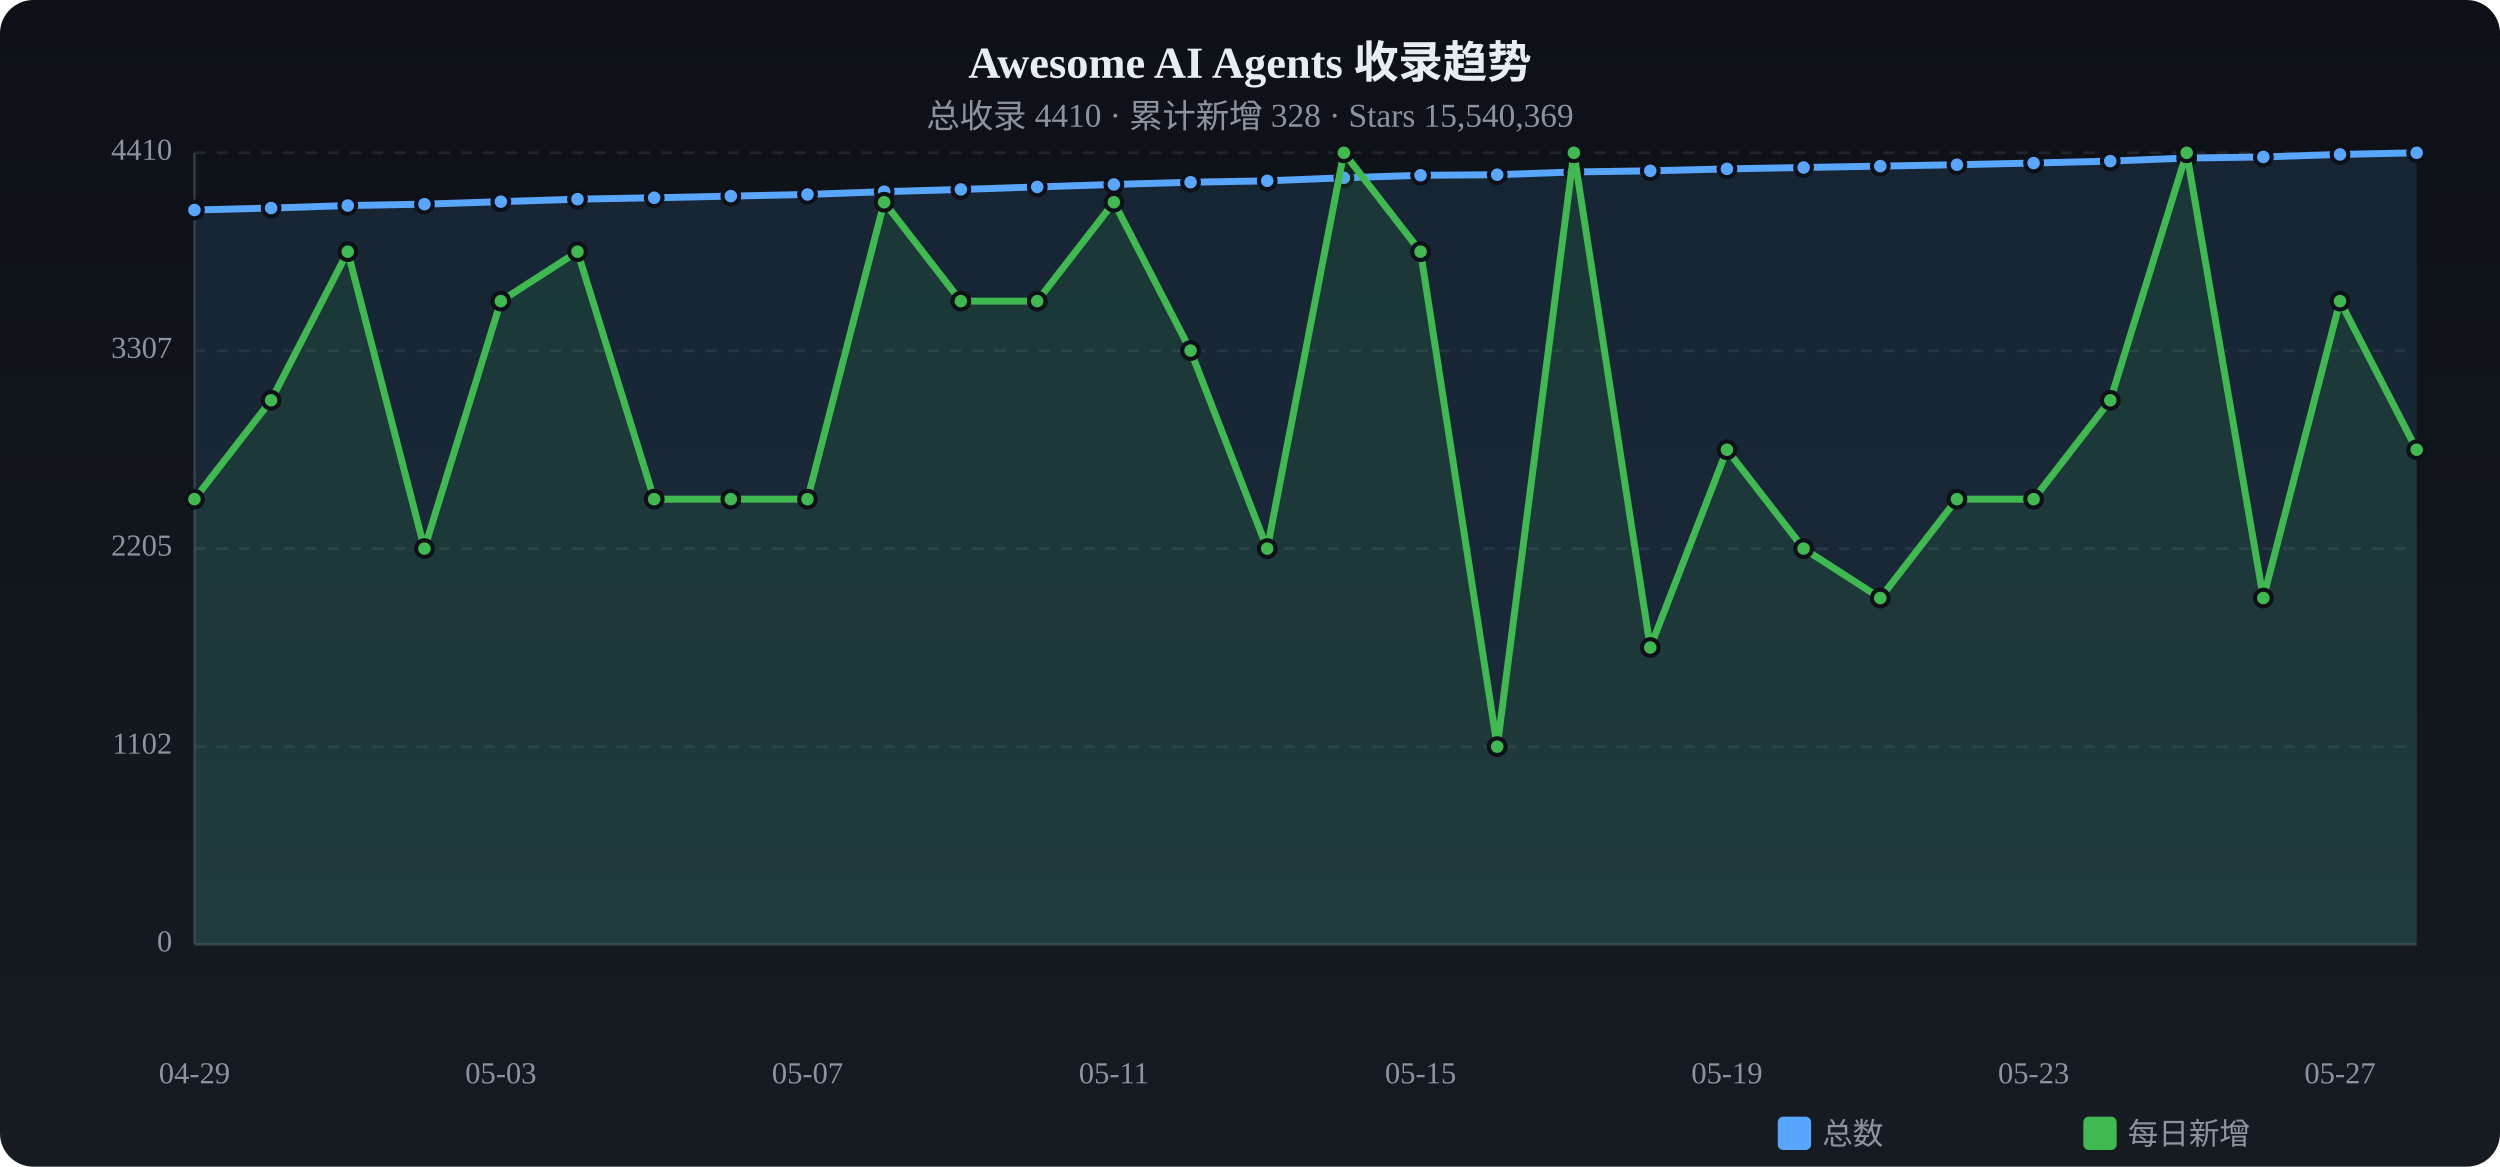
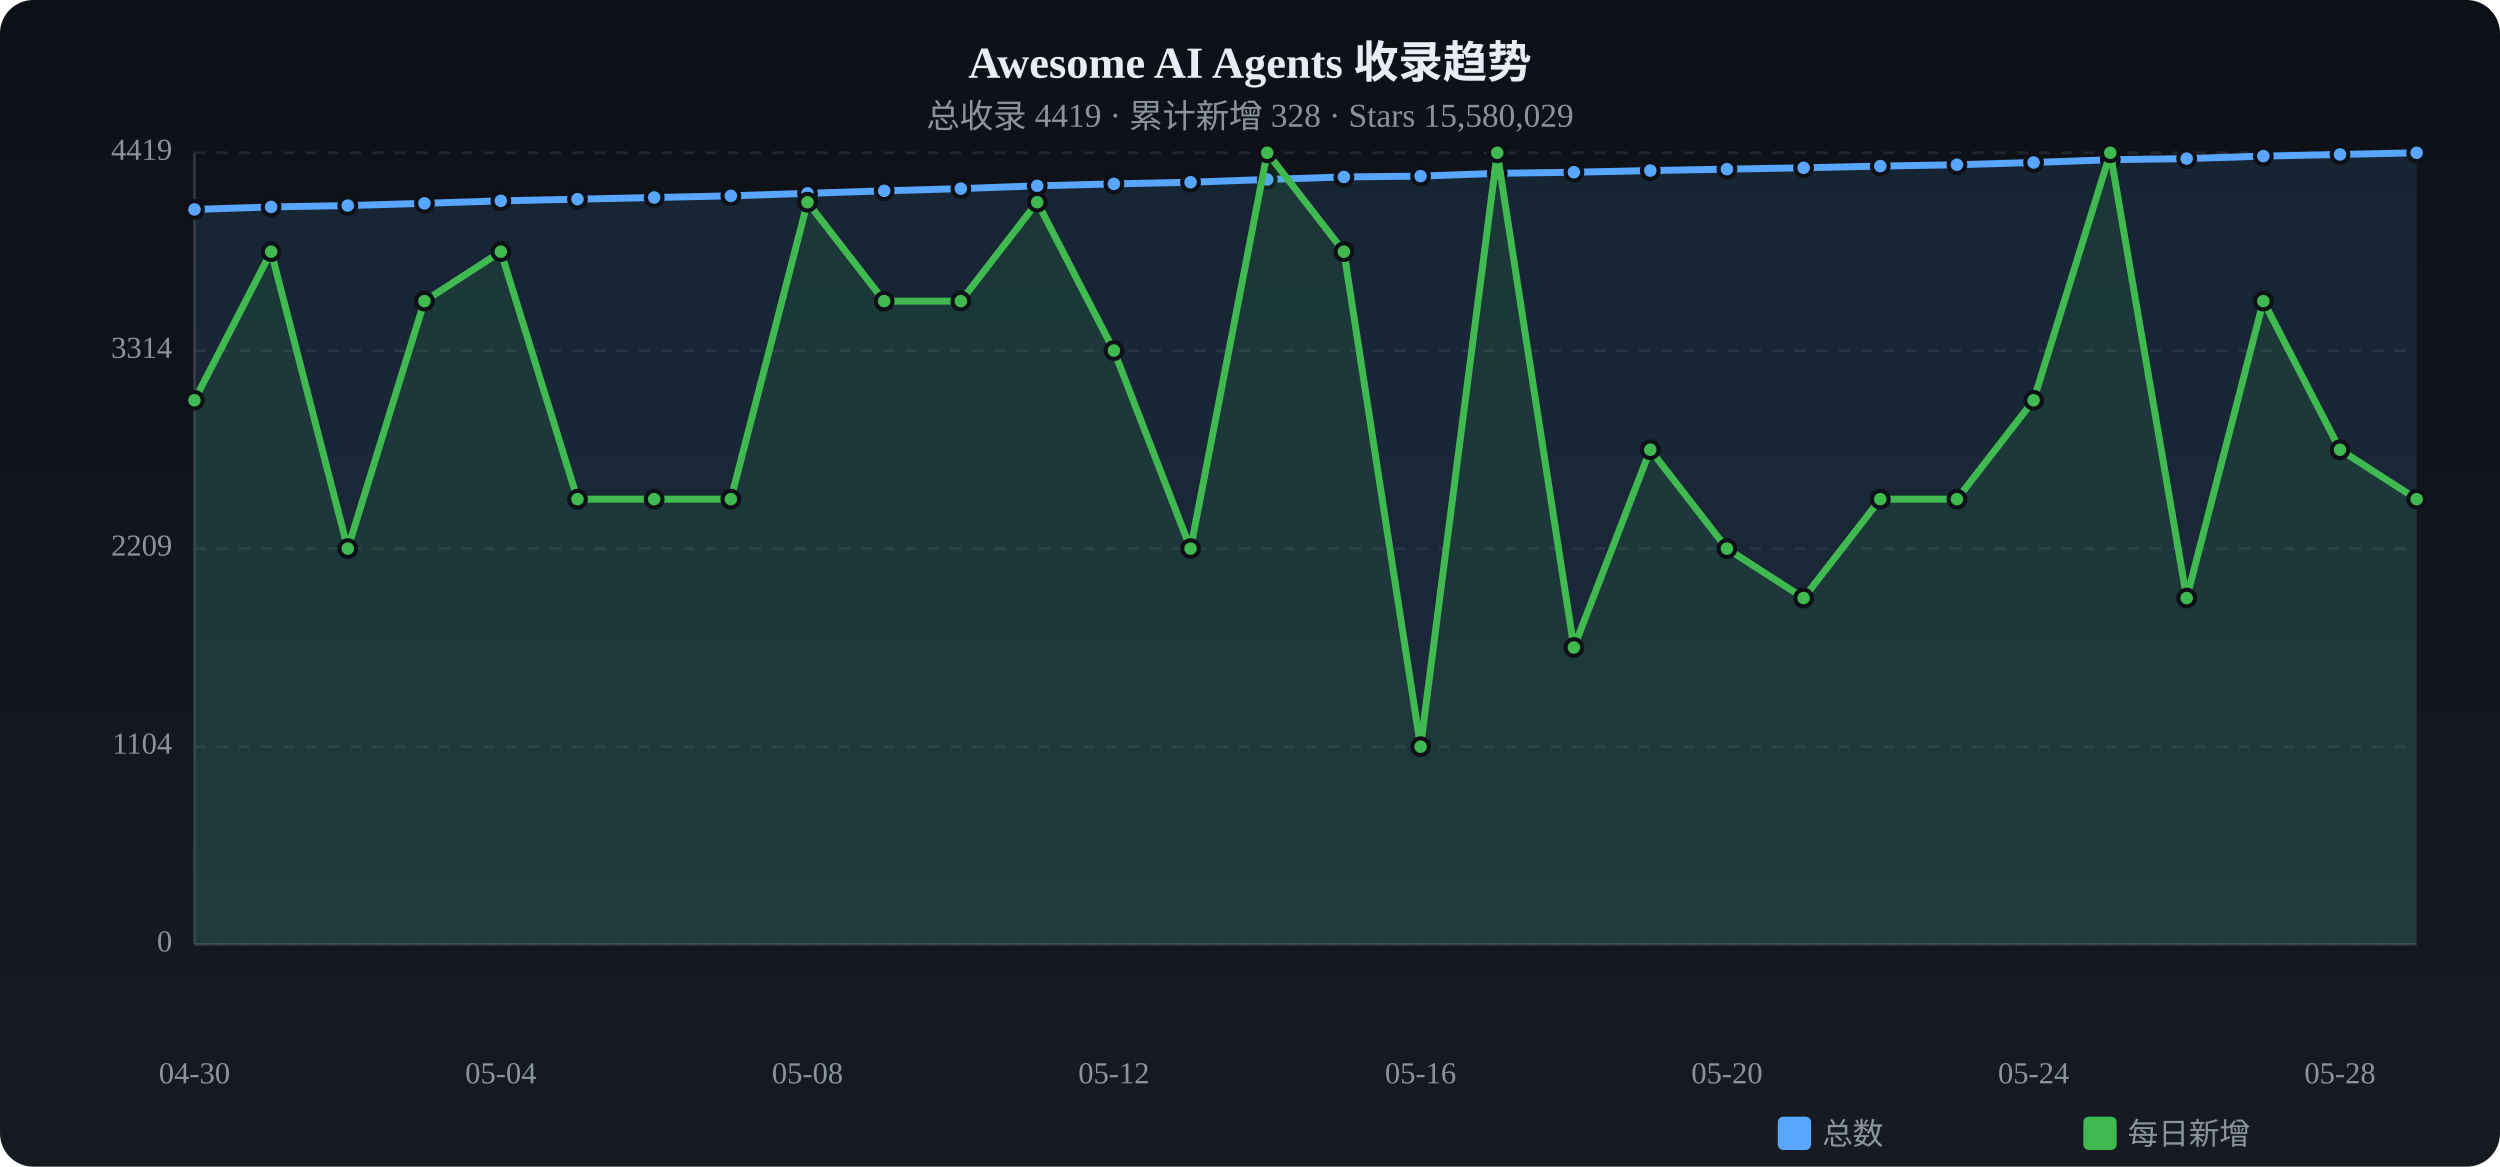
<svg xmlns="http://www.w3.org/2000/svg" viewBox="0 0 900 420" width="900" height="420">
  <defs>
    <linearGradient id="tbg" x1="0%" y1="0%" x2="0%" y2="100%">
      <stop offset="0%" stop-color="#0d1117" />
      <stop offset="100%" stop-color="#161b22" />
    </linearGradient>
  </defs>
  <rect width="900" height="420" rx="12" fill="url(#tbg)" />
  <text x="450.0" y="28" text-anchor="middle" fill="#e6edf3" font-size="16" font-weight="bold">Awesome AI Agents 收录趋势</text>
-   <text x="450.0" y="46" text-anchor="middle" fill="#8b949e" font-size="12">总收录 4410 · 累计新增 328 · Stars 15,540,369</text>
+   <text x="450.0" y="46" text-anchor="middle" fill="#8b949e" font-size="12">总收录 4419 · 累计新增 328 · Stars 15,580,029</text>
  <text x="62" y="340.0" text-anchor="end" fill="#8b949e" font-size="11" dominant-baseline="middle">0</text>
  <line x1="70" y1="340.0" x2="870" y2="340.0" stroke="#21262d" stroke-dasharray="4 4" />
-   <text x="62" y="268.8" text-anchor="end" fill="#8b949e" font-size="11" dominant-baseline="middle">1102</text>
+   <text x="62" y="268.8" text-anchor="end" fill="#8b949e" font-size="11" dominant-baseline="middle">1104</text>
  <line x1="70" y1="268.8" x2="870" y2="268.8" stroke="#21262d" stroke-dasharray="4 4" />
-   <text x="62" y="197.5" text-anchor="end" fill="#8b949e" font-size="11" dominant-baseline="middle">2205</text>
+   <text x="62" y="197.5" text-anchor="end" fill="#8b949e" font-size="11" dominant-baseline="middle">2209</text>
  <line x1="70" y1="197.5" x2="870" y2="197.5" stroke="#21262d" stroke-dasharray="4 4" />
-   <text x="62" y="126.3" text-anchor="end" fill="#8b949e" font-size="11" dominant-baseline="middle">3307</text>
+   <text x="62" y="126.3" text-anchor="end" fill="#8b949e" font-size="11" dominant-baseline="middle">3314</text>
  <line x1="70" y1="126.3" x2="870" y2="126.3" stroke="#21262d" stroke-dasharray="4 4" />
-   <text x="62" y="55.0" text-anchor="end" fill="#8b949e" font-size="11" dominant-baseline="middle">4410</text>
+   <text x="62" y="55.0" text-anchor="end" fill="#8b949e" font-size="11" dominant-baseline="middle">4419</text>
  <line x1="70" y1="55.0" x2="870" y2="55.0" stroke="#21262d" stroke-dasharray="4 4" />
  <line x1="70" y1="55" x2="70" y2="340" stroke="#30363d" />
  <line x1="70" y1="340" x2="870" y2="340" stroke="#30363d" />
-   <path d="M70.0,75.6 L97.6,74.9 L125.2,74.0 L152.8,73.5 L180.3,72.6 L207.9,71.7 L235.5,71.2 L263.1,70.6 L290.7,70.0 L318.3,69.0 L345.9,68.2 L373.4,67.3 L401.0,66.4 L428.6,65.6 L456.2,65.1 L483.8,64.0 L511.4,63.1 L539.0,62.9 L566.6,61.9 L594.1,61.5 L621.7,60.8 L649.3,60.3 L676.9,59.8 L704.5,59.3 L732.1,58.7 L759.7,58.0 L787.2,56.9 L814.8,56.5 L842.4,55.6 L870.0,55.0 L870.0,340 L70.0,340 Z" fill="#58a6ff" opacity="0.12" />
-   <polyline points="70.0,75.6 97.6,74.9 125.2,74.0 152.8,73.5 180.3,72.6 207.9,71.7 235.5,71.2 263.1,70.6 290.7,70.0 318.3,69.0 345.9,68.2 373.4,67.3 401.0,66.4 428.6,65.6 456.2,65.1 483.8,64.0 511.4,63.1 539.0,62.9 566.6,61.9 594.1,61.5 621.7,60.8 649.3,60.3 676.9,59.8 704.5,59.3 732.1,58.7 759.7,58.0 787.2,56.9 814.8,56.5 842.4,55.6 870.0,55.0" fill="none" stroke="#58a6ff" stroke-width="2.5" stroke-linecap="round" stroke-linejoin="round" />
-   <circle cx="70.0" cy="75.6" r="3" fill="#58a6ff" stroke="#0d1117" stroke-width="1.5" />
-   <circle cx="97.6" cy="74.9" r="3" fill="#58a6ff" stroke="#0d1117" stroke-width="1.5" />
+   <path d="M70.0,75.4 L97.6,74.5 L125.2,74.0 L152.8,73.2 L180.3,72.3 L207.9,71.7 L235.5,71.1 L263.1,70.5 L290.7,69.6 L318.3,68.7 L345.9,67.9 L373.4,66.9 L401.0,66.2 L428.6,65.6 L456.2,64.6 L483.8,63.7 L511.4,63.4 L539.0,62.4 L566.6,62.0 L594.1,61.4 L621.7,60.9 L649.3,60.4 L676.9,59.8 L704.5,59.3 L732.1,58.5 L759.7,57.5 L787.2,57.1 L814.8,56.2 L842.4,55.6 L870.0,55.0 L870.0,340 L70.0,340 Z" fill="#58a6ff" opacity="0.12" />
+   <polyline points="70.0,75.4 97.6,74.5 125.2,74.0 152.8,73.2 180.3,72.3 207.9,71.7 235.5,71.1 263.1,70.5 290.7,69.6 318.3,68.7 345.9,67.9 373.4,66.9 401.0,66.2 428.6,65.6 456.2,64.6 483.8,63.7 511.4,63.4 539.0,62.4 566.6,62.0 594.1,61.4 621.7,60.9 649.3,60.4 676.9,59.8 704.5,59.3 732.1,58.5 759.7,57.5 787.2,57.1 814.8,56.2 842.4,55.6 870.0,55.0" fill="none" stroke="#58a6ff" stroke-width="2.5" stroke-linecap="round" stroke-linejoin="round" />
+   <circle cx="70.0" cy="75.4" r="3" fill="#58a6ff" stroke="#0d1117" stroke-width="1.5" />
+   <circle cx="97.6" cy="74.5" r="3" fill="#58a6ff" stroke="#0d1117" stroke-width="1.5" />
  <circle cx="125.2" cy="74.0" r="3" fill="#58a6ff" stroke="#0d1117" stroke-width="1.5" />
-   <circle cx="152.8" cy="73.5" r="3" fill="#58a6ff" stroke="#0d1117" stroke-width="1.5" />
-   <circle cx="180.3" cy="72.6" r="3" fill="#58a6ff" stroke="#0d1117" stroke-width="1.5" />
+   <circle cx="152.8" cy="73.2" r="3" fill="#58a6ff" stroke="#0d1117" stroke-width="1.5" />
+   <circle cx="180.3" cy="72.3" r="3" fill="#58a6ff" stroke="#0d1117" stroke-width="1.5" />
  <circle cx="207.9" cy="71.7" r="3" fill="#58a6ff" stroke="#0d1117" stroke-width="1.5" />
-   <circle cx="235.5" cy="71.2" r="3" fill="#58a6ff" stroke="#0d1117" stroke-width="1.5" />
-   <circle cx="263.1" cy="70.6" r="3" fill="#58a6ff" stroke="#0d1117" stroke-width="1.5" />
-   <circle cx="290.7" cy="70.0" r="3" fill="#58a6ff" stroke="#0d1117" stroke-width="1.5" />
-   <circle cx="318.3" cy="69.0" r="3" fill="#58a6ff" stroke="#0d1117" stroke-width="1.5" />
-   <circle cx="345.9" cy="68.2" r="3" fill="#58a6ff" stroke="#0d1117" stroke-width="1.5" />
-   <circle cx="373.4" cy="67.3" r="3" fill="#58a6ff" stroke="#0d1117" stroke-width="1.5" />
-   <circle cx="401.0" cy="66.4" r="3" fill="#58a6ff" stroke="#0d1117" stroke-width="1.5" />
+   <circle cx="235.5" cy="71.1" r="3" fill="#58a6ff" stroke="#0d1117" stroke-width="1.5" />
+   <circle cx="263.1" cy="70.5" r="3" fill="#58a6ff" stroke="#0d1117" stroke-width="1.5" />
+   <circle cx="290.7" cy="69.6" r="3" fill="#58a6ff" stroke="#0d1117" stroke-width="1.5" />
+   <circle cx="318.3" cy="68.7" r="3" fill="#58a6ff" stroke="#0d1117" stroke-width="1.5" />
+   <circle cx="345.9" cy="67.9" r="3" fill="#58a6ff" stroke="#0d1117" stroke-width="1.5" />
+   <circle cx="373.4" cy="66.9" r="3" fill="#58a6ff" stroke="#0d1117" stroke-width="1.5" />
+   <circle cx="401.0" cy="66.2" r="3" fill="#58a6ff" stroke="#0d1117" stroke-width="1.5" />
  <circle cx="428.6" cy="65.6" r="3" fill="#58a6ff" stroke="#0d1117" stroke-width="1.5" />
-   <circle cx="456.2" cy="65.1" r="3" fill="#58a6ff" stroke="#0d1117" stroke-width="1.5" />
-   <circle cx="483.8" cy="64.0" r="3" fill="#58a6ff" stroke="#0d1117" stroke-width="1.5" />
-   <circle cx="511.4" cy="63.1" r="3" fill="#58a6ff" stroke="#0d1117" stroke-width="1.5" />
-   <circle cx="539.0" cy="62.9" r="3" fill="#58a6ff" stroke="#0d1117" stroke-width="1.5" />
-   <circle cx="566.6" cy="61.9" r="3" fill="#58a6ff" stroke="#0d1117" stroke-width="1.5" />
-   <circle cx="594.1" cy="61.5" r="3" fill="#58a6ff" stroke="#0d1117" stroke-width="1.5" />
-   <circle cx="621.7" cy="60.8" r="3" fill="#58a6ff" stroke="#0d1117" stroke-width="1.5" />
-   <circle cx="649.3" cy="60.3" r="3" fill="#58a6ff" stroke="#0d1117" stroke-width="1.5" />
+   <circle cx="456.2" cy="64.6" r="3" fill="#58a6ff" stroke="#0d1117" stroke-width="1.5" />
+   <circle cx="483.8" cy="63.7" r="3" fill="#58a6ff" stroke="#0d1117" stroke-width="1.5" />
+   <circle cx="511.4" cy="63.4" r="3" fill="#58a6ff" stroke="#0d1117" stroke-width="1.5" />
+   <circle cx="539.0" cy="62.4" r="3" fill="#58a6ff" stroke="#0d1117" stroke-width="1.5" />
+   <circle cx="566.6" cy="62.0" r="3" fill="#58a6ff" stroke="#0d1117" stroke-width="1.5" />
+   <circle cx="594.1" cy="61.4" r="3" fill="#58a6ff" stroke="#0d1117" stroke-width="1.5" />
+   <circle cx="621.7" cy="60.9" r="3" fill="#58a6ff" stroke="#0d1117" stroke-width="1.5" />
+   <circle cx="649.3" cy="60.4" r="3" fill="#58a6ff" stroke="#0d1117" stroke-width="1.5" />
  <circle cx="676.9" cy="59.8" r="3" fill="#58a6ff" stroke="#0d1117" stroke-width="1.5" />
  <circle cx="704.5" cy="59.3" r="3" fill="#58a6ff" stroke="#0d1117" stroke-width="1.5" />
-   <circle cx="732.1" cy="58.7" r="3" fill="#58a6ff" stroke="#0d1117" stroke-width="1.5" />
-   <circle cx="759.7" cy="58.0" r="3" fill="#58a6ff" stroke="#0d1117" stroke-width="1.5" />
-   <circle cx="787.2" cy="56.9" r="3" fill="#58a6ff" stroke="#0d1117" stroke-width="1.5" />
-   <circle cx="814.8" cy="56.5" r="3" fill="#58a6ff" stroke="#0d1117" stroke-width="1.5" />
+   <circle cx="732.1" cy="58.5" r="3" fill="#58a6ff" stroke="#0d1117" stroke-width="1.5" />
+   <circle cx="759.7" cy="57.5" r="3" fill="#58a6ff" stroke="#0d1117" stroke-width="1.5" />
+   <circle cx="787.2" cy="57.1" r="3" fill="#58a6ff" stroke="#0d1117" stroke-width="1.5" />
+   <circle cx="814.8" cy="56.2" r="3" fill="#58a6ff" stroke="#0d1117" stroke-width="1.5" />
  <circle cx="842.4" cy="55.6" r="3" fill="#58a6ff" stroke="#0d1117" stroke-width="1.5" />
  <circle cx="870.0" cy="55.0" r="3" fill="#58a6ff" stroke="#0d1117" stroke-width="1.5" />
-   <path d="M70.0,179.7 L97.6,144.1 L125.2,90.6 L152.8,197.5 L180.3,108.4 L207.9,90.6 L235.5,179.7 L263.1,179.7 L290.7,179.7 L318.3,72.8 L345.9,108.4 L373.4,108.4 L401.0,72.8 L428.6,126.2 L456.2,197.5 L483.8,55.0 L511.4,90.6 L539.0,268.8 L566.6,55.0 L594.1,233.1 L621.7,161.9 L649.3,197.5 L676.9,215.3 L704.5,179.7 L732.1,179.7 L759.7,144.1 L787.2,55.0 L814.8,215.3 L842.4,108.4 L870.0,161.9 L870.0,340 L70.0,340 Z" fill="#3fb950" opacity="0.12" />
-   <polyline points="70.0,179.7 97.6,144.1 125.2,90.6 152.8,197.5 180.3,108.4 207.9,90.6 235.5,179.7 263.1,179.7 290.7,179.7 318.3,72.8 345.9,108.4 373.4,108.4 401.0,72.8 428.6,126.2 456.2,197.5 483.8,55.0 511.4,90.6 539.0,268.8 566.6,55.0 594.1,233.1 621.7,161.9 649.3,197.5 676.9,215.3 704.5,179.7 732.1,179.7 759.7,144.1 787.2,55.0 814.8,215.3 842.4,108.4 870.0,161.9" fill="none" stroke="#3fb950" stroke-width="2.5" stroke-linecap="round" stroke-linejoin="round" />
-   <circle cx="70.0" cy="179.7" r="3" fill="#3fb950" stroke="#0d1117" stroke-width="1.5" />
-   <circle cx="97.6" cy="144.1" r="3" fill="#3fb950" stroke="#0d1117" stroke-width="1.5" />
-   <circle cx="125.2" cy="90.6" r="3" fill="#3fb950" stroke="#0d1117" stroke-width="1.5" />
-   <circle cx="152.8" cy="197.5" r="3" fill="#3fb950" stroke="#0d1117" stroke-width="1.5" />
-   <circle cx="180.3" cy="108.4" r="3" fill="#3fb950" stroke="#0d1117" stroke-width="1.5" />
-   <circle cx="207.9" cy="90.6" r="3" fill="#3fb950" stroke="#0d1117" stroke-width="1.5" />
+   <path d="M70.0,144.1 L97.6,90.6 L125.2,197.5 L152.8,108.4 L180.3,90.6 L207.9,179.7 L235.5,179.7 L263.1,179.7 L290.7,72.8 L318.3,108.4 L345.9,108.4 L373.4,72.8 L401.0,126.2 L428.6,197.5 L456.2,55.0 L483.8,90.6 L511.4,268.8 L539.0,55.0 L566.6,233.1 L594.1,161.9 L621.7,197.5 L649.3,215.3 L676.9,179.7 L704.5,179.7 L732.1,144.1 L759.7,55.0 L787.2,215.3 L814.8,108.4 L842.4,161.9 L870.0,179.7 L870.0,340 L70.0,340 Z" fill="#3fb950" opacity="0.12" />
+   <polyline points="70.0,144.1 97.6,90.6 125.2,197.5 152.8,108.4 180.3,90.6 207.9,179.7 235.5,179.7 263.1,179.7 290.7,72.8 318.3,108.4 345.9,108.4 373.4,72.8 401.0,126.2 428.6,197.5 456.2,55.0 483.8,90.6 511.4,268.8 539.0,55.0 566.6,233.1 594.1,161.9 621.7,197.5 649.3,215.3 676.9,179.7 704.5,179.7 732.1,144.1 759.7,55.0 787.2,215.3 814.8,108.4 842.4,161.9 870.0,179.7" fill="none" stroke="#3fb950" stroke-width="2.5" stroke-linecap="round" stroke-linejoin="round" />
+   <circle cx="70.0" cy="144.1" r="3" fill="#3fb950" stroke="#0d1117" stroke-width="1.5" />
+   <circle cx="97.6" cy="90.6" r="3" fill="#3fb950" stroke="#0d1117" stroke-width="1.5" />
+   <circle cx="125.2" cy="197.5" r="3" fill="#3fb950" stroke="#0d1117" stroke-width="1.5" />
+   <circle cx="152.8" cy="108.4" r="3" fill="#3fb950" stroke="#0d1117" stroke-width="1.5" />
+   <circle cx="180.3" cy="90.6" r="3" fill="#3fb950" stroke="#0d1117" stroke-width="1.5" />
+   <circle cx="207.9" cy="179.7" r="3" fill="#3fb950" stroke="#0d1117" stroke-width="1.5" />
  <circle cx="235.5" cy="179.7" r="3" fill="#3fb950" stroke="#0d1117" stroke-width="1.5" />
  <circle cx="263.1" cy="179.7" r="3" fill="#3fb950" stroke="#0d1117" stroke-width="1.5" />
-   <circle cx="290.7" cy="179.7" r="3" fill="#3fb950" stroke="#0d1117" stroke-width="1.5" />
-   <circle cx="318.3" cy="72.8" r="3" fill="#3fb950" stroke="#0d1117" stroke-width="1.5" />
+   <circle cx="290.7" cy="72.8" r="3" fill="#3fb950" stroke="#0d1117" stroke-width="1.5" />
+   <circle cx="318.3" cy="108.4" r="3" fill="#3fb950" stroke="#0d1117" stroke-width="1.5" />
  <circle cx="345.9" cy="108.4" r="3" fill="#3fb950" stroke="#0d1117" stroke-width="1.5" />
-   <circle cx="373.4" cy="108.4" r="3" fill="#3fb950" stroke="#0d1117" stroke-width="1.5" />
-   <circle cx="401.0" cy="72.8" r="3" fill="#3fb950" stroke="#0d1117" stroke-width="1.5" />
-   <circle cx="428.6" cy="126.2" r="3" fill="#3fb950" stroke="#0d1117" stroke-width="1.5" />
-   <circle cx="456.2" cy="197.5" r="3" fill="#3fb950" stroke="#0d1117" stroke-width="1.5" />
-   <circle cx="483.8" cy="55.0" r="3" fill="#3fb950" stroke="#0d1117" stroke-width="1.5" />
-   <circle cx="511.4" cy="90.6" r="3" fill="#3fb950" stroke="#0d1117" stroke-width="1.5" />
-   <circle cx="539.0" cy="268.8" r="3" fill="#3fb950" stroke="#0d1117" stroke-width="1.5" />
-   <circle cx="566.6" cy="55.0" r="3" fill="#3fb950" stroke="#0d1117" stroke-width="1.5" />
-   <circle cx="594.1" cy="233.1" r="3" fill="#3fb950" stroke="#0d1117" stroke-width="1.5" />
-   <circle cx="621.7" cy="161.9" r="3" fill="#3fb950" stroke="#0d1117" stroke-width="1.5" />
-   <circle cx="649.3" cy="197.5" r="3" fill="#3fb950" stroke="#0d1117" stroke-width="1.5" />
-   <circle cx="676.9" cy="215.3" r="3" fill="#3fb950" stroke="#0d1117" stroke-width="1.5" />
+   <circle cx="373.4" cy="72.8" r="3" fill="#3fb950" stroke="#0d1117" stroke-width="1.5" />
+   <circle cx="401.0" cy="126.2" r="3" fill="#3fb950" stroke="#0d1117" stroke-width="1.5" />
+   <circle cx="428.6" cy="197.5" r="3" fill="#3fb950" stroke="#0d1117" stroke-width="1.5" />
+   <circle cx="456.2" cy="55.0" r="3" fill="#3fb950" stroke="#0d1117" stroke-width="1.5" />
+   <circle cx="483.8" cy="90.6" r="3" fill="#3fb950" stroke="#0d1117" stroke-width="1.5" />
+   <circle cx="511.4" cy="268.8" r="3" fill="#3fb950" stroke="#0d1117" stroke-width="1.5" />
+   <circle cx="539.0" cy="55.0" r="3" fill="#3fb950" stroke="#0d1117" stroke-width="1.5" />
+   <circle cx="566.6" cy="233.1" r="3" fill="#3fb950" stroke="#0d1117" stroke-width="1.5" />
+   <circle cx="594.1" cy="161.9" r="3" fill="#3fb950" stroke="#0d1117" stroke-width="1.5" />
+   <circle cx="621.7" cy="197.5" r="3" fill="#3fb950" stroke="#0d1117" stroke-width="1.5" />
+   <circle cx="649.3" cy="215.3" r="3" fill="#3fb950" stroke="#0d1117" stroke-width="1.5" />
+   <circle cx="676.9" cy="179.7" r="3" fill="#3fb950" stroke="#0d1117" stroke-width="1.5" />
  <circle cx="704.5" cy="179.7" r="3" fill="#3fb950" stroke="#0d1117" stroke-width="1.5" />
-   <circle cx="732.1" cy="179.7" r="3" fill="#3fb950" stroke="#0d1117" stroke-width="1.5" />
-   <circle cx="759.7" cy="144.1" r="3" fill="#3fb950" stroke="#0d1117" stroke-width="1.5" />
-   <circle cx="787.2" cy="55.0" r="3" fill="#3fb950" stroke="#0d1117" stroke-width="1.5" />
-   <circle cx="814.8" cy="215.3" r="3" fill="#3fb950" stroke="#0d1117" stroke-width="1.5" />
-   <circle cx="842.4" cy="108.4" r="3" fill="#3fb950" stroke="#0d1117" stroke-width="1.5" />
-   <circle cx="870.0" cy="161.9" r="3" fill="#3fb950" stroke="#0d1117" stroke-width="1.5" />
-   <text x="70.0" y="390" text-anchor="middle" fill="#8b949e" font-size="11">04-29</text>
-   <text x="180.3" y="390" text-anchor="middle" fill="#8b949e" font-size="11">05-03</text>
-   <text x="290.7" y="390" text-anchor="middle" fill="#8b949e" font-size="11">05-07</text>
-   <text x="401.0" y="390" text-anchor="middle" fill="#8b949e" font-size="11">05-11</text>
-   <text x="511.4" y="390" text-anchor="middle" fill="#8b949e" font-size="11">05-15</text>
-   <text x="621.7" y="390" text-anchor="middle" fill="#8b949e" font-size="11">05-19</text>
-   <text x="732.1" y="390" text-anchor="middle" fill="#8b949e" font-size="11">05-23</text>
-   <text x="842.4" y="390" text-anchor="middle" fill="#8b949e" font-size="11">05-27</text>
+   <circle cx="732.1" cy="144.1" r="3" fill="#3fb950" stroke="#0d1117" stroke-width="1.5" />
+   <circle cx="759.7" cy="55.0" r="3" fill="#3fb950" stroke="#0d1117" stroke-width="1.5" />
+   <circle cx="787.2" cy="215.3" r="3" fill="#3fb950" stroke="#0d1117" stroke-width="1.5" />
+   <circle cx="814.8" cy="108.4" r="3" fill="#3fb950" stroke="#0d1117" stroke-width="1.5" />
+   <circle cx="842.4" cy="161.9" r="3" fill="#3fb950" stroke="#0d1117" stroke-width="1.5" />
+   <circle cx="870.0" cy="179.7" r="3" fill="#3fb950" stroke="#0d1117" stroke-width="1.5" />
+   <text x="70.0" y="390" text-anchor="middle" fill="#8b949e" font-size="11">04-30</text>
+   <text x="180.3" y="390" text-anchor="middle" fill="#8b949e" font-size="11">05-04</text>
+   <text x="290.7" y="390" text-anchor="middle" fill="#8b949e" font-size="11">05-08</text>
+   <text x="401.0" y="390" text-anchor="middle" fill="#8b949e" font-size="11">05-12</text>
+   <text x="511.4" y="390" text-anchor="middle" fill="#8b949e" font-size="11">05-16</text>
+   <text x="621.7" y="390" text-anchor="middle" fill="#8b949e" font-size="11">05-20</text>
+   <text x="732.1" y="390" text-anchor="middle" fill="#8b949e" font-size="11">05-24</text>
+   <text x="842.4" y="390" text-anchor="middle" fill="#8b949e" font-size="11">05-28</text>
  <rect x="640" y="402" width="12" height="12" rx="2" fill="#58a6ff" />
  <text x="656" y="412" fill="#8b949e" font-size="11">总数</text>
  <rect x="750" y="402" width="12" height="12" rx="2" fill="#3fb950" />
  <text x="766" y="412" fill="#8b949e" font-size="11">每日新增</text>
</svg>
